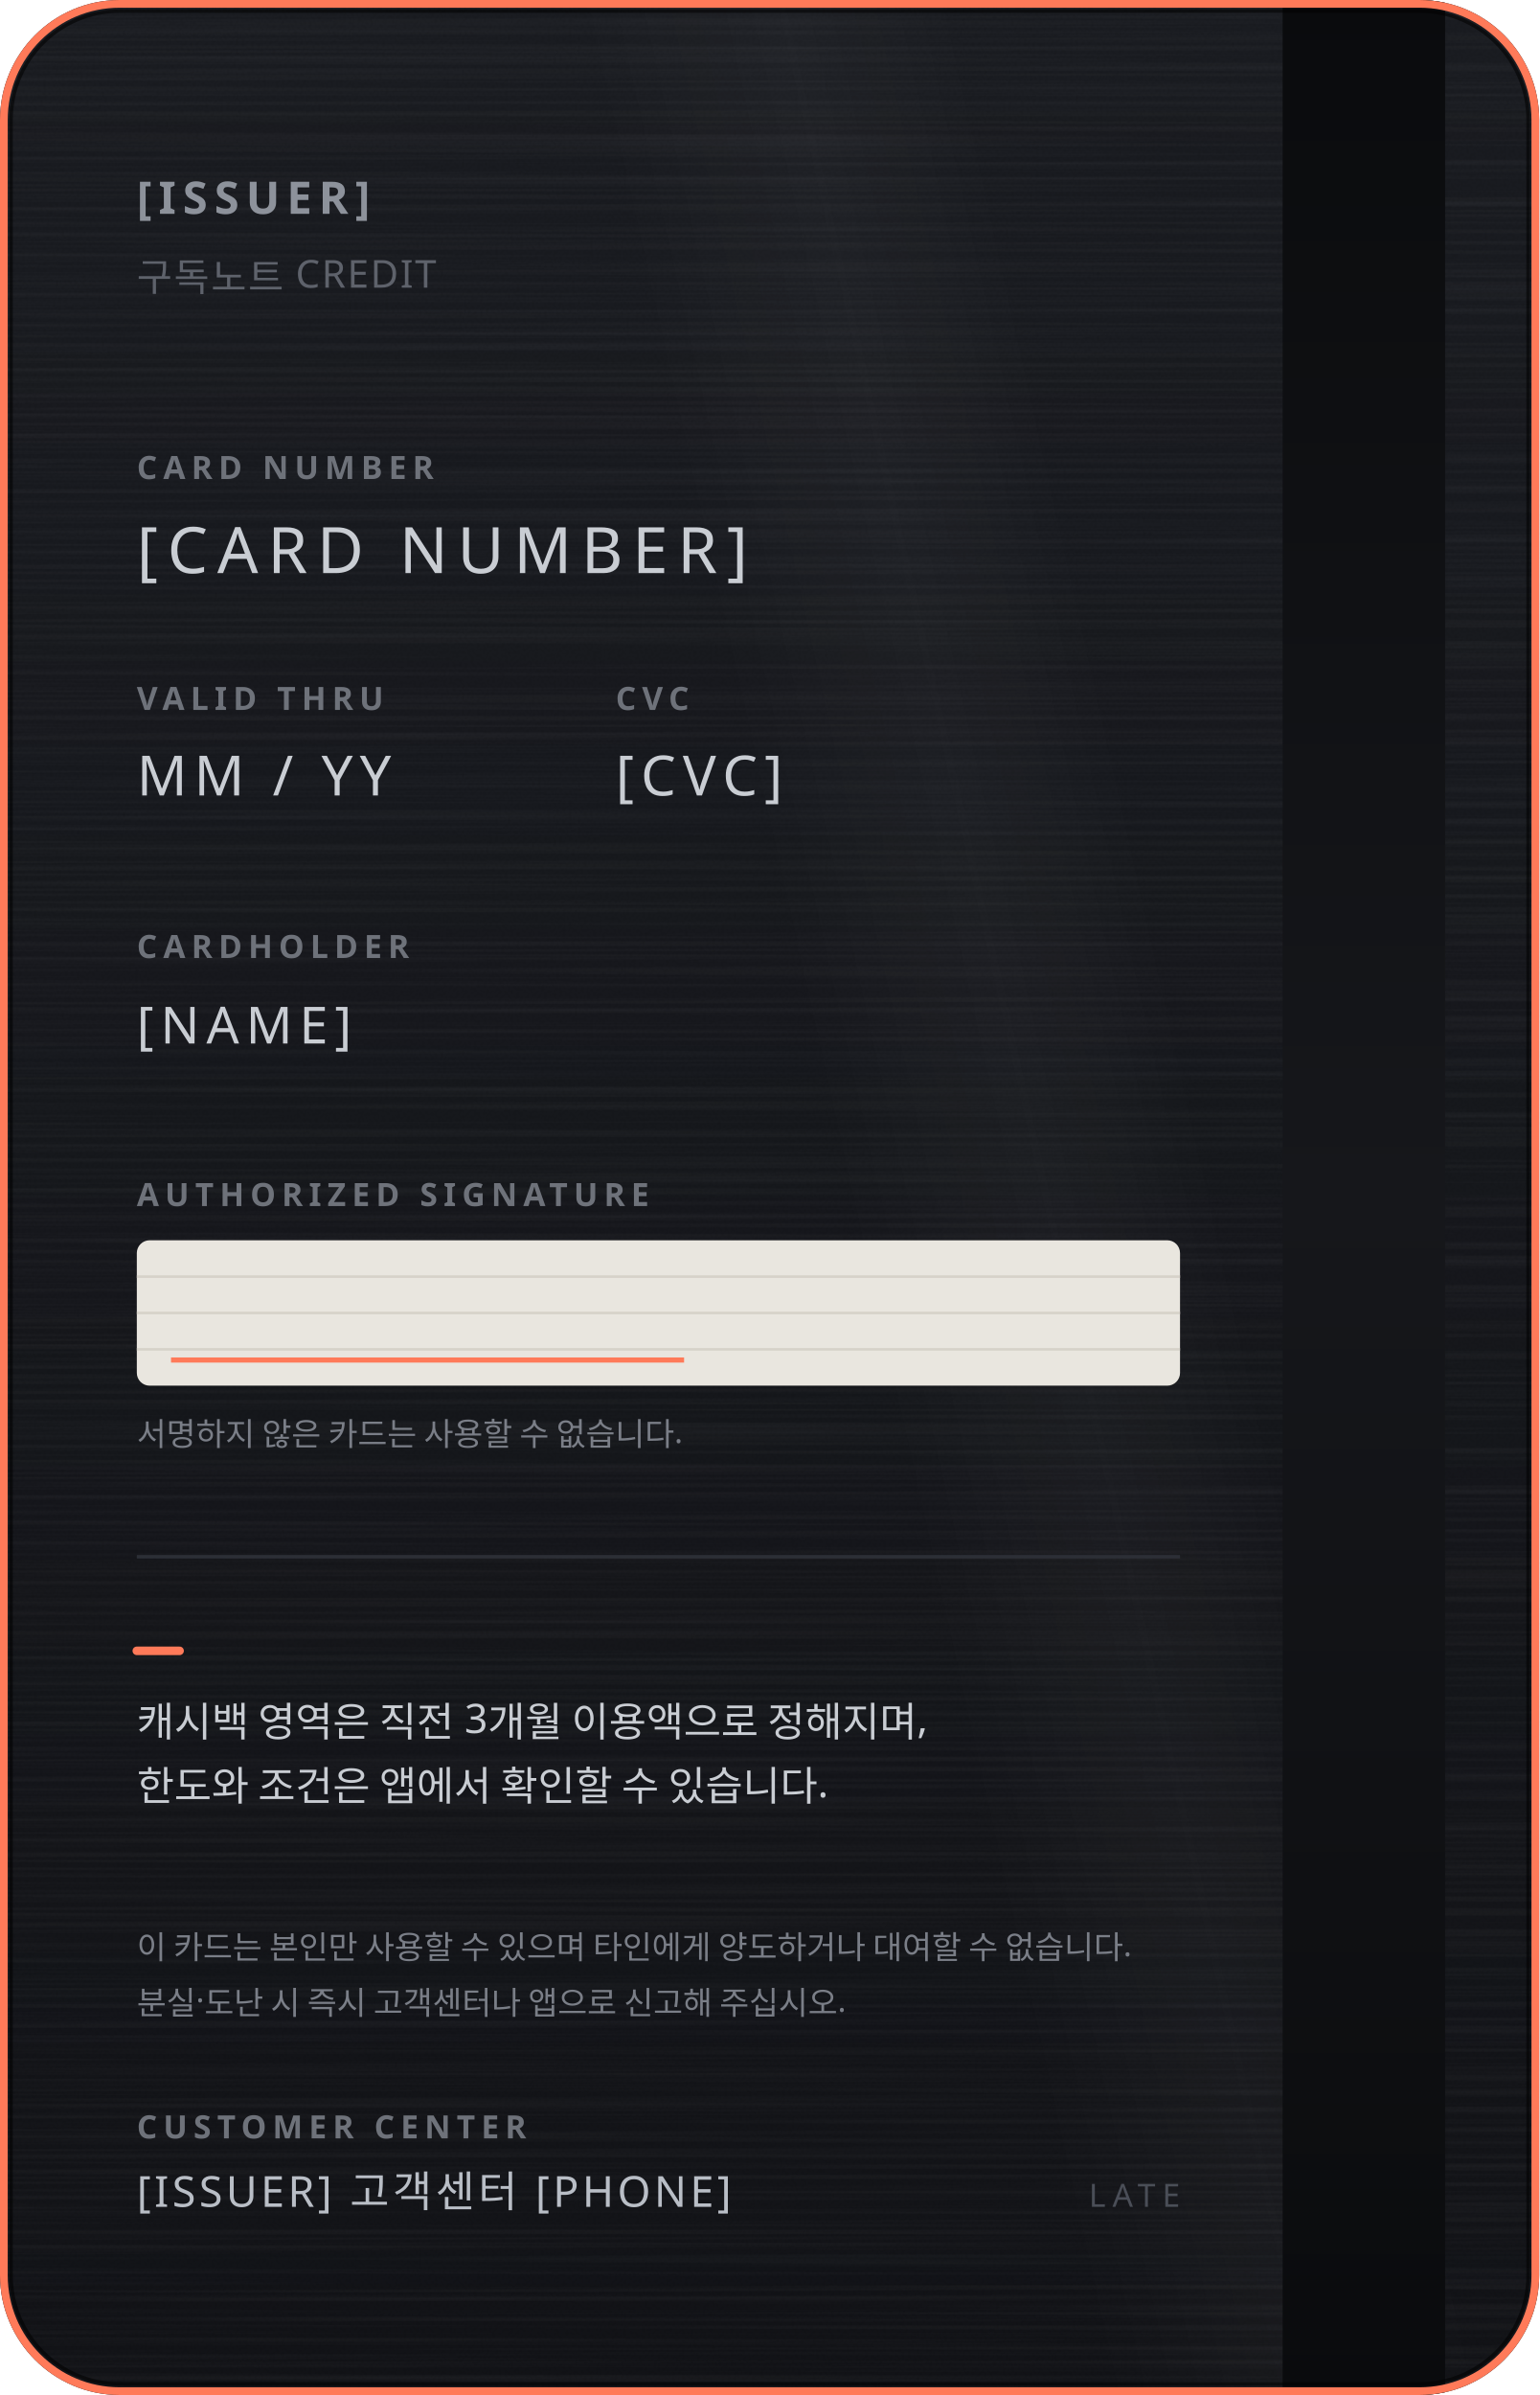
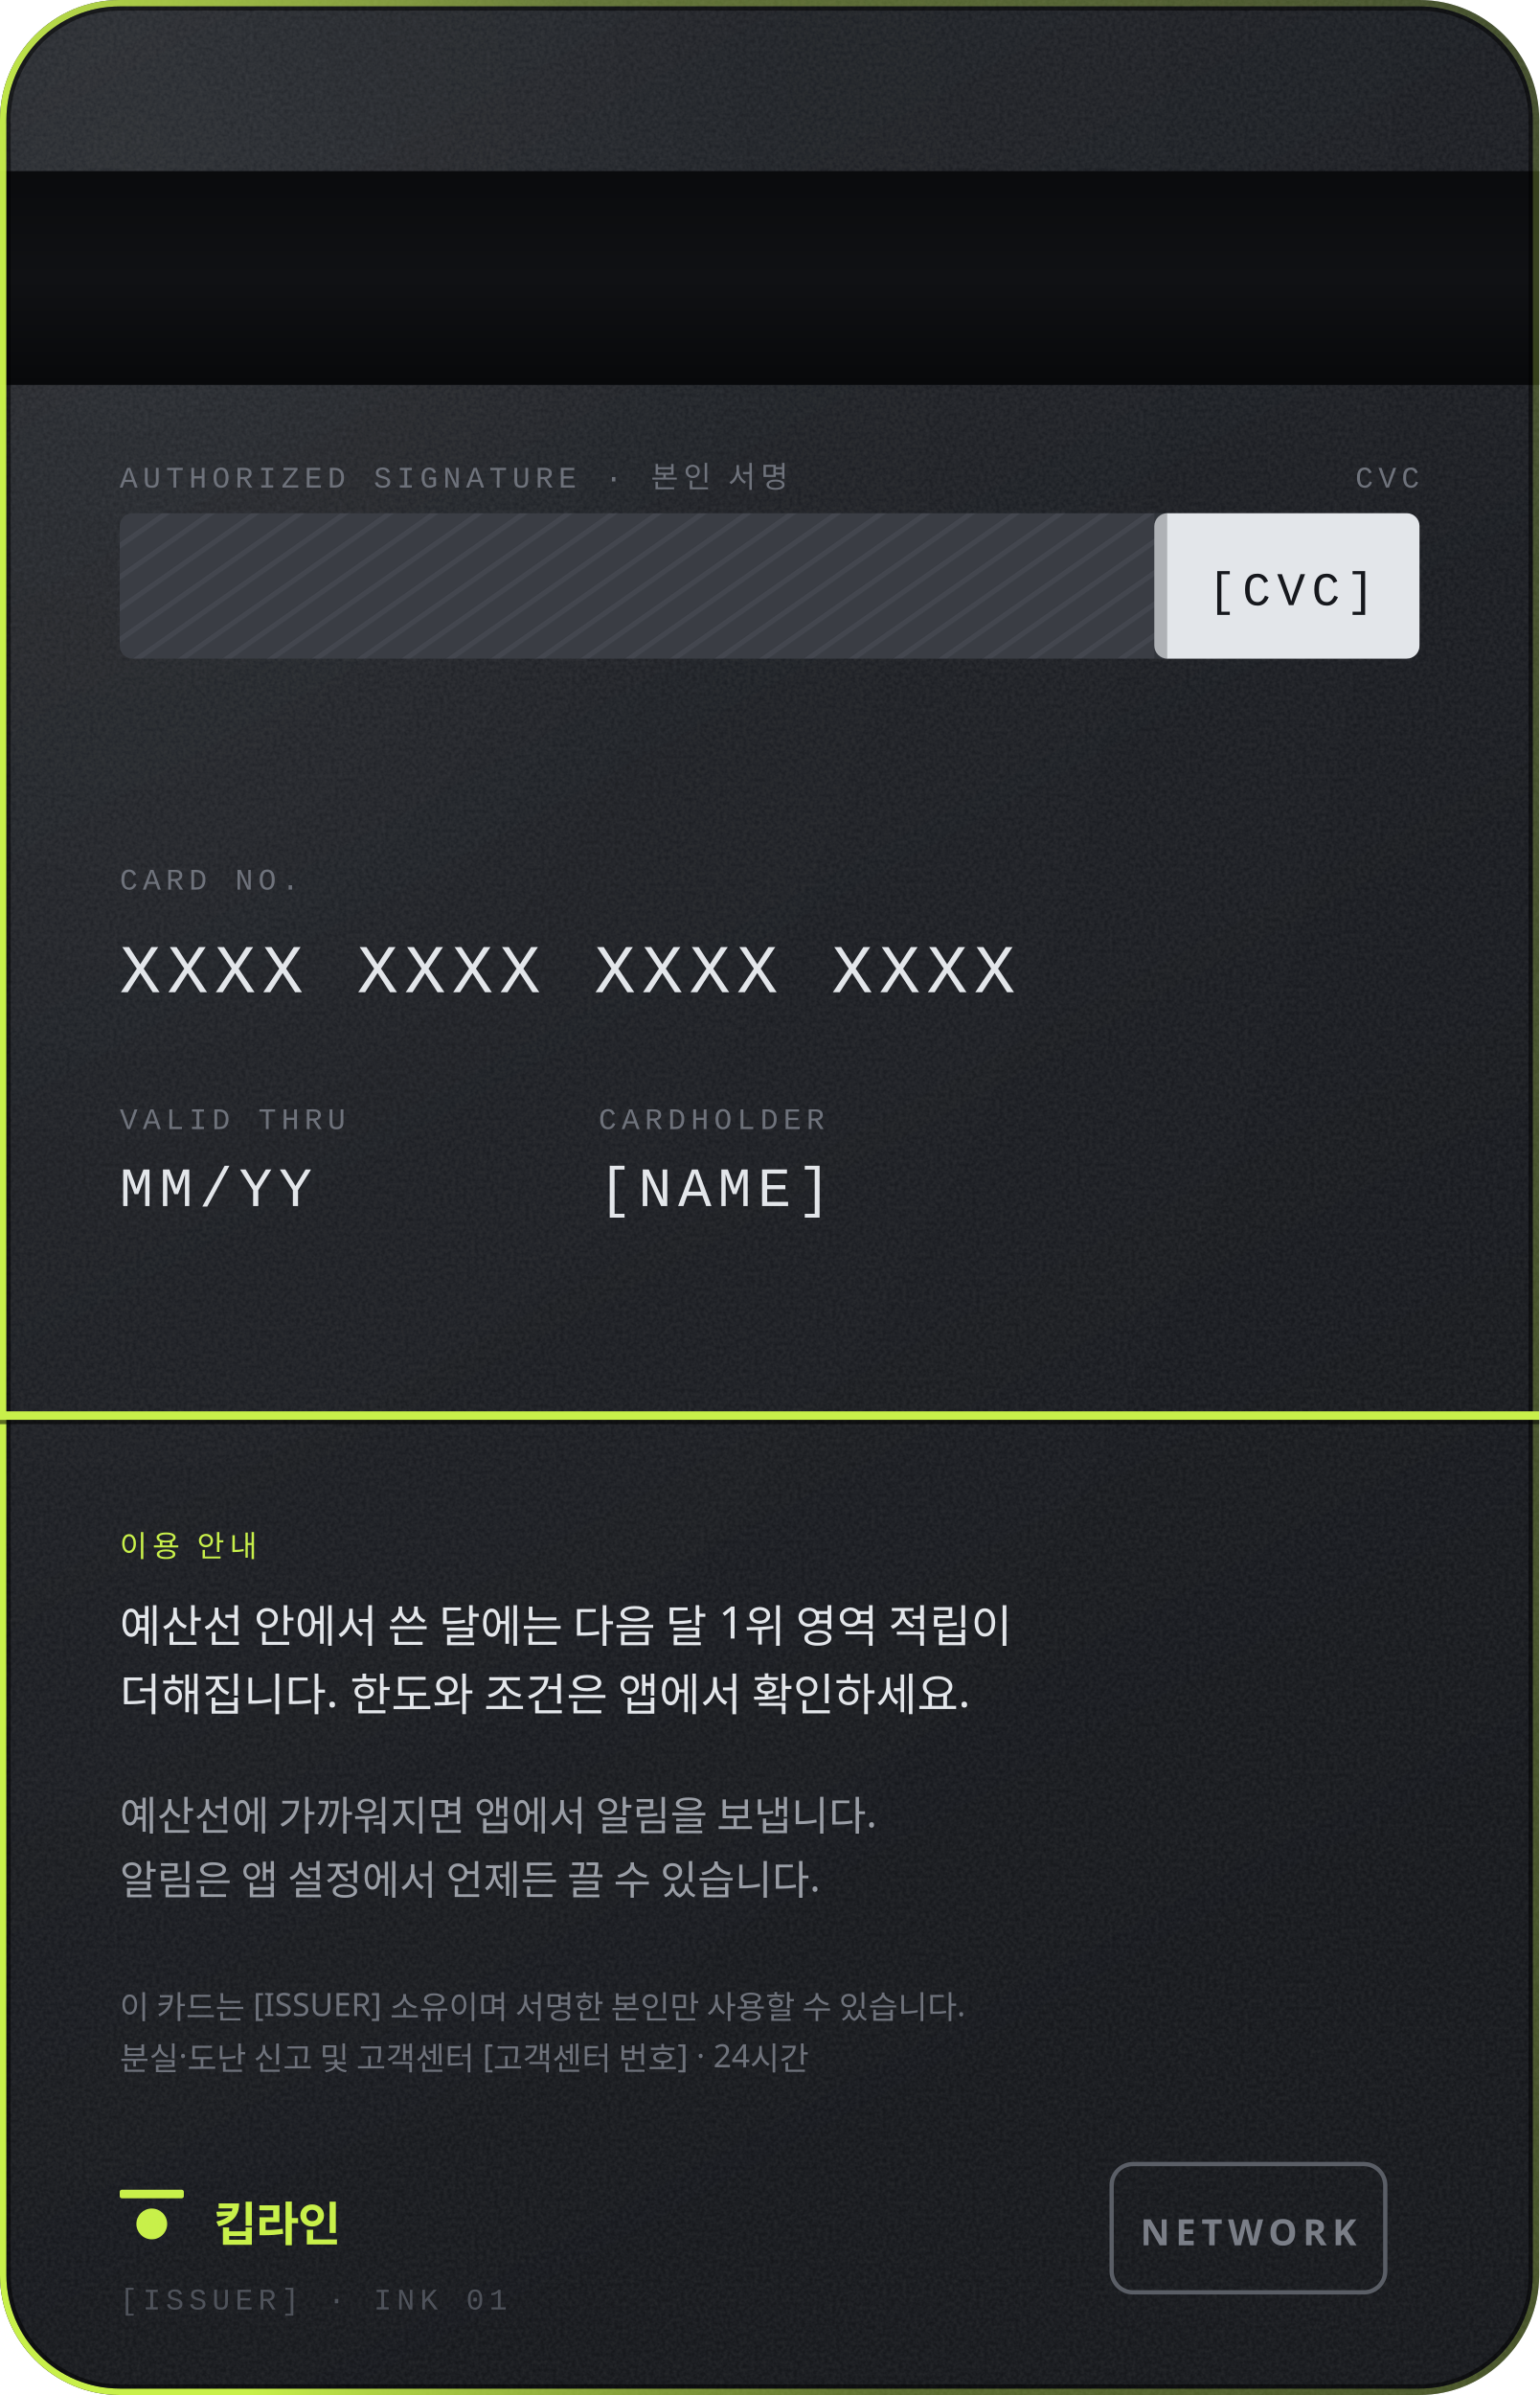
<svg xmlns="http://www.w3.org/2000/svg" viewBox="0 0 360 560" width="360" height="560">
  <defs>
    <clipPath id="card">
      <rect x="0" y="0" width="360" height="560" rx="28" />
    </clipPath>
-     <filter id="brush" x="0" y="0" width="100%" height="100%">
-       <feTurbulence type="fractalNoise" baseFrequency="0.004 0.85" numOctaves="2" seed="11" result="n" />
-       <feColorMatrix in="n" type="matrix" values="0 0 0 0 1  0 0 0 0 1  0 0 0 0 1  0 0 0 0.9 -0.38" />
+     <linearGradient id="body" x1="0" y1="0" x2="0.35" y2="1">
+       <stop offset="0" stop-color="#1B1E23" />
+       <stop offset="0.55" stop-color="#16181D" />
+       <stop offset="1" stop-color="#121418" />
+     </linearGradient>
+     <filter id="grain" x="0" y="0" width="100%" height="100%">
+       <feTurbulence type="fractalNoise" baseFrequency="1.1" numOctaves="2" seed="11" result="n" />
+       <feColorMatrix in="n" type="matrix" values="0 0 0 0 1  0 0 0 0 1  0 0 0 0 1  0 0 0 0.09 0" />
    </filter>
-     <filter id="grain" x="0" y="0" width="100%" height="100%">
-       <feTurbulence type="fractalNoise" baseFrequency="1.4" numOctaves="1" seed="5" />
-       <feColorMatrix type="matrix" values="0 0 0 0 0  0 0 0 0 0  0 0 0 0 0  0 0 0 0.5 -0.2" />
-     </filter>
-     <linearGradient id="base" x1="0" y1="0" x2="0" y2="1">
-       <stop offset="0" stop-color="#1A1C21" />
-       <stop offset="1" stop-color="#121317" />
+     <radialGradient id="lamp" cx="0.08" cy="0.08" r="0.9">
+       <stop offset="0" stop-color="#FFFFFF" stop-opacity="0.06" />
+       <stop offset="0.5" stop-color="#FFFFFF" stop-opacity="0.012" />
+       <stop offset="1" stop-color="#FFFFFF" stop-opacity="0" />
+     </radialGradient>
+     <linearGradient id="edge" x1="1" y1="0" x2="0" y2="0.2">
+       <stop offset="0" stop-color="#C8F04A" stop-opacity="0.22" />
+       <stop offset="0.6" stop-color="#C8F04A" stop-opacity="0.38" />
+       <stop offset="0.92" stop-color="#C8F04A" stop-opacity="0.85" />
+       <stop offset="1" stop-color="#C8F04A" stop-opacity="1" />
    </linearGradient>
-     <linearGradient id="sheen" x1="1" y1="0" x2="0" y2="0.35">
-       <stop offset="0.34" stop-color="#FFFFFF" stop-opacity="0" />
-       <stop offset="0.44" stop-color="#FFFFFF" stop-opacity="0.03" />
-       <stop offset="0.56" stop-color="#FFFFFF" stop-opacity="0" />
+     <linearGradient id="stripe" x1="0" y1="0" x2="0" y2="1">
+       <stop offset="0" stop-color="#0A0B0D" />
+       <stop offset="0.5" stop-color="#101114" />
+       <stop offset="1" stop-color="#08090B" />
    </linearGradient>
-     <linearGradient id="strip" x1="0" y1="0" x2="0" y2="1">
-       <stop offset="0" stop-color="#0A0B0D" />
-       <stop offset="0.5" stop-color="#16171B" />
-       <stop offset="1" stop-color="#0A0B0D" />
-     </linearGradient>
+     <pattern id="sig" width="6" height="6" patternUnits="userSpaceOnUse" patternTransform="rotate(-35)">
+       <rect width="6" height="6" fill="#3A3D44" />
+       <rect width="6" height="1.2" fill="#43464E" />
+     </pattern>
  </defs>
  <g clip-path="url(#card)">
-     <rect width="360" height="560" fill="url(#base)" />
-     <rect width="360" height="560" filter="url(#brush)" opacity="0.10" />
-     <rect width="360" height="560" filter="url(#grain)" opacity="0.35" />
-     <rect width="360" height="560" fill="url(#sheen)" />
-     <rect x="300" y="0" width="38" height="560" fill="url(#strip)" />
+     <rect width="360" height="560" fill="url(#body)" />
+     <rect width="360" height="560" filter="url(#grain)" />
+     <rect width="360" height="560" fill="url(#lamp)" />
+     <rect x="0" y="40" width="360" height="50" fill="url(#stripe)" />
  </g>
-   <rect x="0.9" y="0.9" width="358.2" height="558.2" rx="27.1" fill="none" stroke="#FF7A59" stroke-width="1.8" />
-   <rect x="2.6" y="2.6" width="354.8" height="554.8" rx="25.4" fill="none" stroke="#000000" stroke-opacity="0.55" stroke-width="0.8" />
+   <rect x="0.75" y="0.75" width="358.5" height="558.5" rx="27.25" fill="none" stroke="url(#edge)" stroke-width="1.5" />
+   <rect x="2" y="2" width="356" height="556" rx="26" fill="none" stroke="#000000" stroke-opacity="0.5" stroke-width="1" />
  <g font-family="Pretendard Variable, Pretendard, Apple SD Gothic Neo, Noto Sans KR, sans-serif">
-     <text x="32" y="50" font-size="10.5" font-weight="600" letter-spacing="1.6" fill="#8D929B">[ISSUER]</text>
-     <text x="32" y="68" font-size="9" font-weight="500" letter-spacing="0.4" fill="#5E626B">구독노트 CREDIT</text>
-     <text x="32" y="112" font-size="7.5" font-weight="600" letter-spacing="1.4" fill="#6E727A">CARD NUMBER</text>
-     <text x="32" y="134" font-size="15" font-weight="500" letter-spacing="2.2" fill="#C9CDD3">[CARD NUMBER]</text>
-     <g transform="translate(32 166)">
-       <text x="0" y="0" font-size="7.5" font-weight="600" letter-spacing="1.4" fill="#6E727A">VALID THRU</text>
-       <text x="0" y="20" font-size="13" font-weight="500" letter-spacing="1.6" fill="#C9CDD3">MM / YY</text>
-       <text x="112" y="0" font-size="7.5" font-weight="600" letter-spacing="1.4" fill="#6E727A">CVC</text>
-       <text x="112" y="20" font-size="13" font-weight="500" letter-spacing="1.6" fill="#C9CDD3">[CVC]</text>
+     <text x="28" y="114" font-family="Menlo, Courier New, monospace" font-size="7" letter-spacing="1.2" fill="#6E727B">AUTHORIZED SIGNATURE · 본인 서명</text>
+     <text x="332" y="114" text-anchor="end" font-family="Menlo, Courier New, monospace" font-size="7" letter-spacing="1.2" fill="#6E727B">CVC</text>
+     <rect x="28" y="120" width="304" height="34" rx="3" fill="url(#sig)" />
+     <rect x="270" y="120" width="62" height="34" rx="3" fill="#E3E6EA" />
+     <rect x="270" y="120" width="3" height="34" fill="#16181D" fill-opacity="0.25" />
+     <text x="302" y="141.5" text-anchor="middle" font-family="Menlo, Courier New, monospace" font-size="11" letter-spacing="1.5" fill="#16181D">[CVC]</text>
+     <text x="28" y="208" font-family="Menlo, Courier New, monospace" font-size="7" letter-spacing="1.2" fill="#6E727B">CARD NO.</text>
+     <text x="28" y="232" font-family="Menlo, Courier New, monospace" font-size="16" letter-spacing="1.5" fill="#E3E6EA">XXXX XXXX XXXX XXXX</text>
+     <text x="28" y="264" font-family="Menlo, Courier New, monospace" font-size="7" letter-spacing="1.2" fill="#6E727B">VALID THRU</text>
+     <text x="28" y="282" font-family="Menlo, Courier New, monospace" font-size="13" letter-spacing="1.5" fill="#E3E6EA">MM/YY</text>
+     <text x="140" y="264" font-family="Menlo, Courier New, monospace" font-size="7" letter-spacing="1.2" fill="#6E727B">CARDHOLDER</text>
+     <text x="140" y="282" font-family="Menlo, Courier New, monospace" font-size="13" letter-spacing="1.5" fill="#E3E6EA">[NAME]</text>
+     <rect x="0" y="330" width="360" height="2" fill="#C8F04A" />
+     <rect x="0" y="332" width="360" height="1" fill="#000000" fill-opacity="0.55" />
+     <text x="28" y="364" font-family="Menlo, Courier New, monospace" font-size="7" letter-spacing="1.2" fill="#C8F04A">이용 안내</text>
+     <text x="28" y="384" font-size="10.5" font-weight="500" fill="#E3E6EA">예산선 안에서 쓴 달에는 다음 달 1위 영역 적립이</text>
+     <text x="28" y="400" font-size="10.5" font-weight="500" fill="#E3E6EA">더해집니다. 한도와 조건은 앱에서 확인하세요.</text>
+     <text x="28" y="428" font-size="9.5" fill="#9A9EA6">예산선에 가까워지면 앱에서 알림을 보냅니다.</text>
+     <text x="28" y="443" font-size="9.5" fill="#9A9EA6">알림은 앱 설정에서 언제든 끌 수 있습니다.</text>
+     <text x="28" y="472" font-size="7.5" fill="#6E727B">이 카드는 [ISSUER] 소유이며 서명한 본인만 사용할 수 있습니다.</text>
+     <text x="28" y="484" font-size="7.5" fill="#6E727B">분실·도난 신고 및 고객센터 [고객센터 번호] · 24시간</text>
+     <g transform="translate(28 512)">
+       <rect x="0" y="0" width="15" height="2" rx="0.5" fill="#C8F04A" />
+       <circle cx="7.5" cy="8" r="3.6" fill="#C8F04A" />
+       <text x="22" y="12" font-size="11" font-weight="800" letter-spacing="-0.3" fill="#C8F04A">킵라인</text>
+       <text x="0" y="28" font-family="Menlo, Courier New, monospace" font-size="7" letter-spacing="1.2" fill="#4E525A">[ISSUER] · INK 01</text>
    </g>
-     <text x="32" y="224" font-size="7.5" font-weight="600" letter-spacing="1.4" fill="#6E727A">CARDHOLDER</text>
-     <text x="32" y="244" font-size="12" font-weight="500" letter-spacing="1.6" fill="#C9CDD3">[NAME]</text>
-     <text x="32" y="282" font-size="7.5" font-weight="600" letter-spacing="1.4" fill="#6E727A">AUTHORIZED SIGNATURE</text>
-     <rect x="32" y="290" width="244" height="34" rx="3" fill="#E9E6DF" />
-     <g stroke="#D6D2C9" stroke-width="0.6">
-       <line x1="32" y1="298.5" x2="276" y2="298.5" />
-       <line x1="32" y1="307" x2="276" y2="307" />
-       <line x1="32" y1="315.5" x2="276" y2="315.5" />
+     <g transform="translate(260 506)">
+       <rect width="64" height="30" rx="5" fill="none" stroke="#5A5E66" stroke-width="1" />
+       <text x="32" y="19" text-anchor="middle" font-size="8.5" font-weight="700" letter-spacing="1.3" fill="#7A7E87">NETWORK</text>
    </g>
-     <path d="M40 318 H160" stroke="#FF7A59" stroke-width="1.2" />
-     <text x="32" y="338" font-size="7.5" font-weight="400" fill="#7A7E87">서명하지 않은 카드는 사용할 수 없습니다.</text>
-     <line x1="32" y1="364" x2="276" y2="364" stroke="#2C2F36" stroke-width="0.8" />
-     <g transform="translate(32 386)">
-       <path d="M0 0 H10" stroke="#FF7A59" stroke-width="2" stroke-linecap="round" />
-       <text x="0" y="20" font-size="9.5" font-weight="500" fill="#C9CDD3">캐시백 영역은 직전 3개월 이용액으로 정해지며,</text>
-       <text x="0" y="35" font-size="9.5" font-weight="500" fill="#C9CDD3">한도와 조건은 앱에서 확인할 수 있습니다.</text>
-     </g>
-     <g font-size="7.5" font-weight="400" fill="#7A7E87">
-       <text x="32" y="458">이 카드는 본인만 사용할 수 있으며 타인에게 양도하거나 대여할 수 없습니다.</text>
-       <text x="32" y="471">분실·도난 시 즉시 고객센터나 앱으로 신고해 주십시오.</text>
-     </g>
-     <text x="32" y="500" font-size="7.5" font-weight="600" letter-spacing="1.4" fill="#6E727A">CUSTOMER CENTER</text>
-     <text x="32" y="516" font-size="10" font-weight="500" letter-spacing="0.8" fill="#B9BEC6">[ISSUER] 고객센터 [PHONE]</text>
-     <text x="276" y="516" text-anchor="end" font-size="7.5" font-weight="500" letter-spacing="1.6" fill="#4A4E57">LATE</text>
  </g>
</svg>
